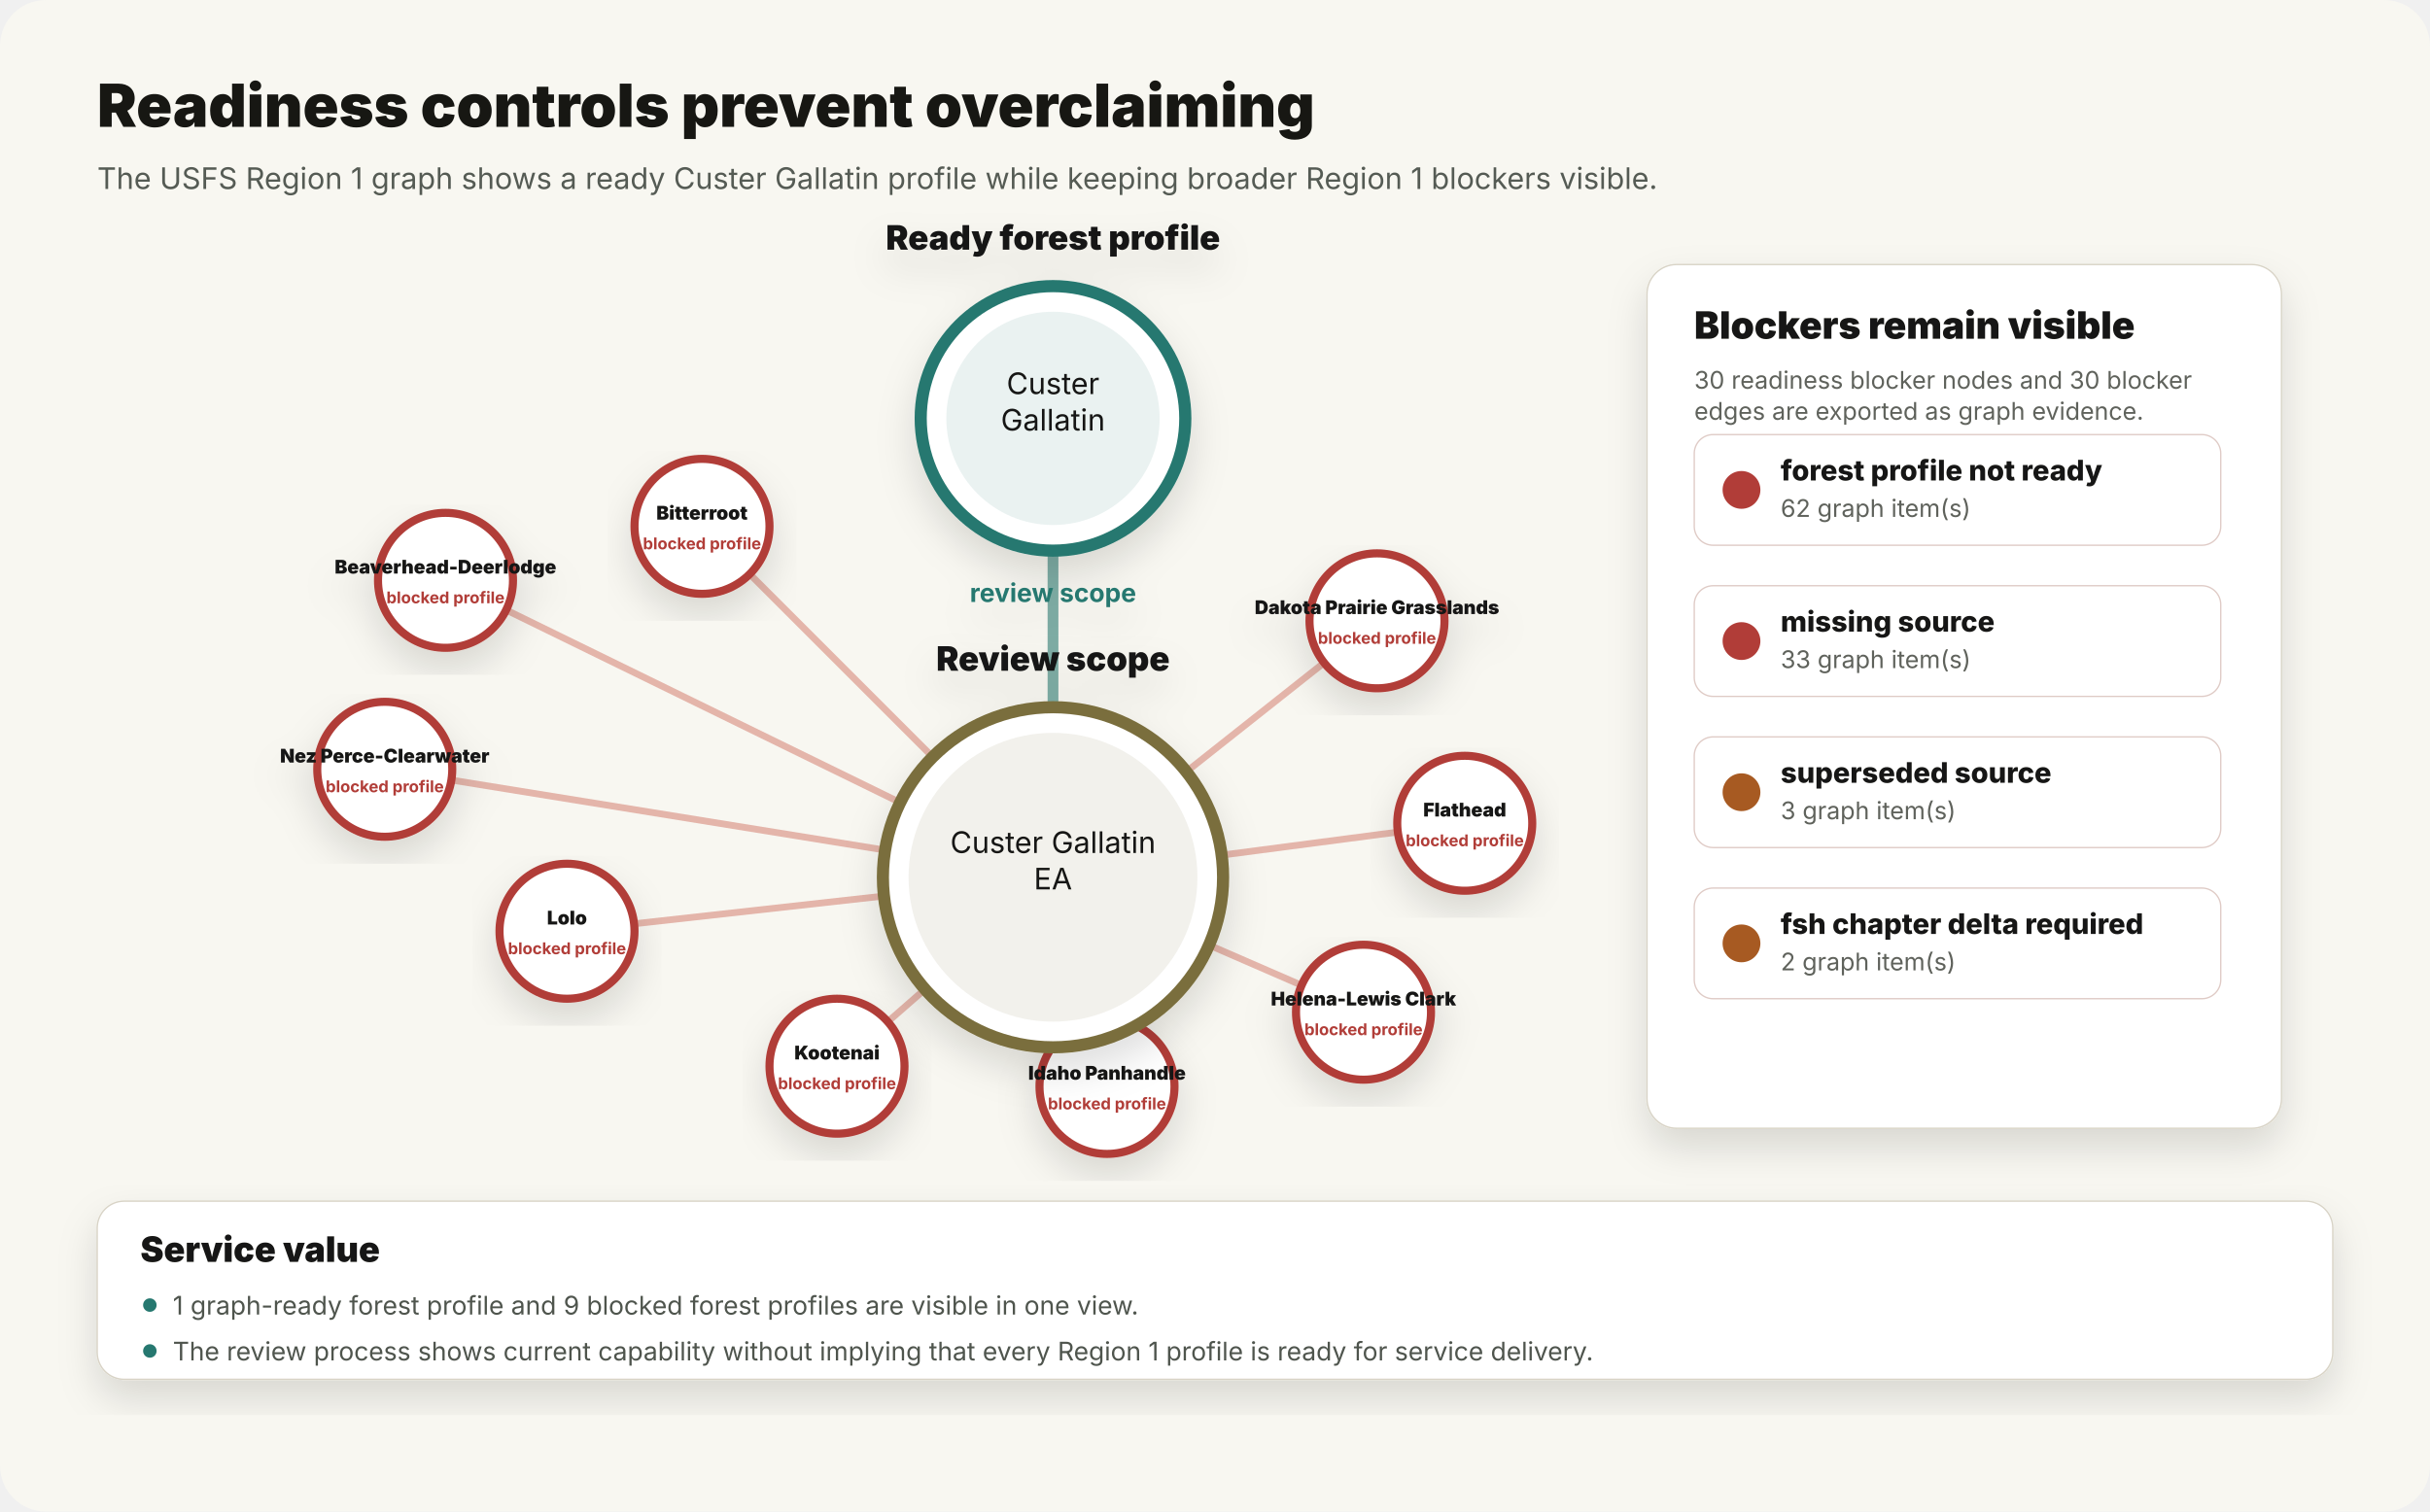
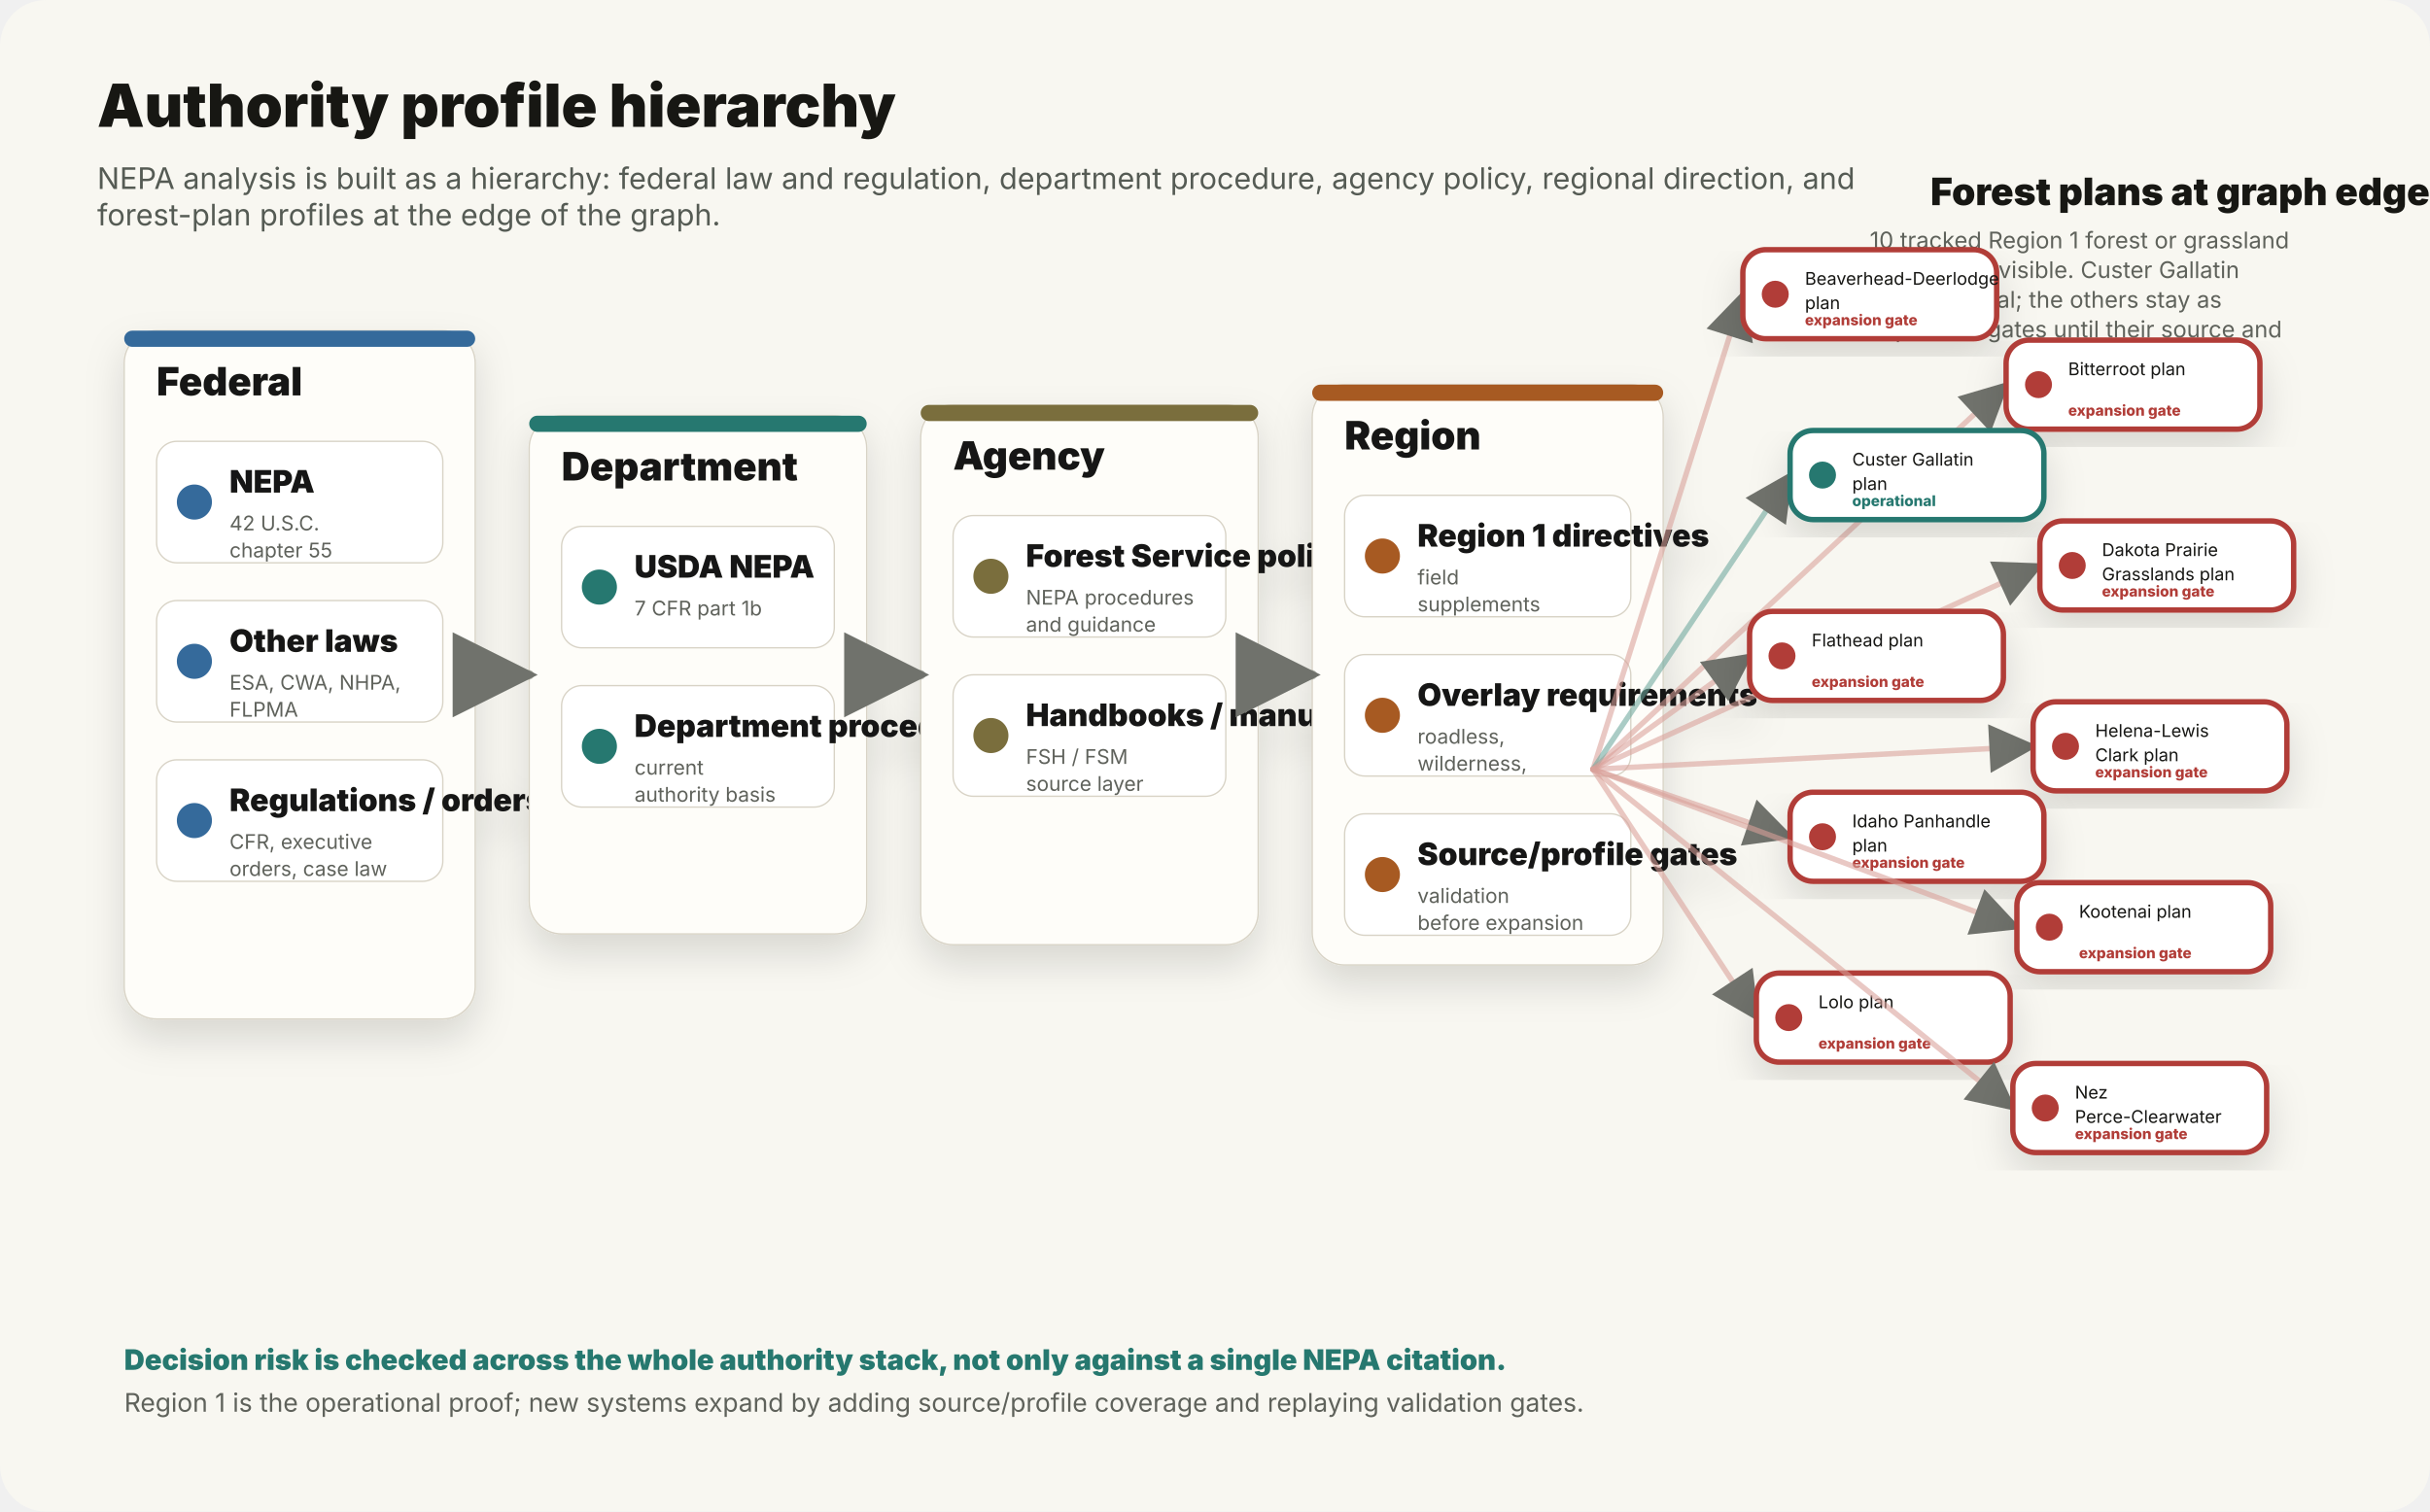
- <svg xmlns="http://www.w3.org/2000/svg" width="1800" height="1120" viewBox="0 0 1800 1120" role="img" aria-label="Readiness graph showing graph-ready and blocked forest profiles">
+ <svg xmlns="http://www.w3.org/2000/svg" width="1800" height="1120" viewBox="0 0 1800 1120" role="img" aria-label="Authority hierarchy graph from federal law to forest plans">
  <defs>
    <filter id="serviceShadow" x="-20%" y="-20%" width="140%" height="140%">
      <feDropShadow dx="0" dy="14" stdDeviation="14" flood-color="#141713" flood-opacity="0.13" />
    </filter>
    <marker id="arrowService" viewBox="0 0 10 10" refX="9" refY="5" markerWidth="9" markerHeight="9" orient="auto-start-reverse">
      <path d="M 0 0 L 10 5 L 0 10 z" fill="#70726c" />
    </marker>
  </defs>
  <rect width="1800" height="1120" rx="34" fill="#f8f7f1" />
-   <text x="72" y="94" font-family="Inter, Arial, sans-serif" font-size="44" font-weight="850" fill="#171713">Readiness controls prevent overclaiming</text>
-   <text x="72" y="140" font-family="Inter, Arial, sans-serif" font-size="22" fill="#555b54">The USFS Region 1 graph shows a ready Custer Gallatin profile while keeping broader Region 1 blockers visible.</text>
-   <path d="M 780 650 L 780 310" stroke="#26786f" stroke-width="8" stroke-linecap="round" stroke-opacity="0.58" marker-end="url(#arrowService)" />
-   <path d="M 780 650 L 330 430" stroke="#d68578" stroke-width="5" stroke-linecap="round" stroke-opacity="0.58" marker-end="url(#arrowService)" />
-   <g transform="translate(330 430)" filter="url(#serviceShadow)">
-     <circle r="50" fill="#ffffff" stroke="#b13d38" stroke-width="6" />
-     <text y="-5" text-anchor="middle" font-family="Inter, Arial, sans-serif" font-size="14" font-weight="850" fill="#171713">Beaverhead-Deerlodge</text>
-     <text y="17" text-anchor="middle" font-family="Inter, Arial, sans-serif" font-size="12" font-weight="750" fill="#b13d38">blocked profile</text>
-   </g>
-   <path d="M 780 650 L 520 390" stroke="#d68578" stroke-width="5" stroke-linecap="round" stroke-opacity="0.58" marker-end="url(#arrowService)" />
-   <g transform="translate(520 390)" filter="url(#serviceShadow)">
-     <circle r="50" fill="#ffffff" stroke="#b13d38" stroke-width="6" />
-     <text y="-5" text-anchor="middle" font-family="Inter, Arial, sans-serif" font-size="14" font-weight="850" fill="#171713">Bitterroot</text>
-     <text y="17" text-anchor="middle" font-family="Inter, Arial, sans-serif" font-size="12" font-weight="750" fill="#b13d38">blocked profile</text>
-   </g>
-   <path d="M 780 650 L 1020 460" stroke="#d68578" stroke-width="5" stroke-linecap="round" stroke-opacity="0.58" marker-end="url(#arrowService)" />
-   <g transform="translate(1020 460)" filter="url(#serviceShadow)">
-     <circle r="50" fill="#ffffff" stroke="#b13d38" stroke-width="6" />
-     <text y="-5" text-anchor="middle" font-family="Inter, Arial, sans-serif" font-size="14" font-weight="850" fill="#171713">Dakota Prairie Grasslands</text>
-     <text y="17" text-anchor="middle" font-family="Inter, Arial, sans-serif" font-size="12" font-weight="750" fill="#b13d38">blocked profile</text>
-   </g>
-   <path d="M 780 650 L 1085 610" stroke="#d68578" stroke-width="5" stroke-linecap="round" stroke-opacity="0.58" marker-end="url(#arrowService)" />
-   <g transform="translate(1085 610)" filter="url(#serviceShadow)">
-     <circle r="50" fill="#ffffff" stroke="#b13d38" stroke-width="6" />
-     <text y="-5" text-anchor="middle" font-family="Inter, Arial, sans-serif" font-size="14" font-weight="850" fill="#171713">Flathead</text>
-     <text y="17" text-anchor="middle" font-family="Inter, Arial, sans-serif" font-size="12" font-weight="750" fill="#b13d38">blocked profile</text>
-   </g>
-   <path d="M 780 650 L 1010 750" stroke="#d68578" stroke-width="5" stroke-linecap="round" stroke-opacity="0.58" marker-end="url(#arrowService)" />
-   <g transform="translate(1010 750)" filter="url(#serviceShadow)">
-     <circle r="50" fill="#ffffff" stroke="#b13d38" stroke-width="6" />
-     <text y="-5" text-anchor="middle" font-family="Inter, Arial, sans-serif" font-size="14" font-weight="850" fill="#171713">Helena-Lewis Clark</text>
-     <text y="17" text-anchor="middle" font-family="Inter, Arial, sans-serif" font-size="12" font-weight="750" fill="#b13d38">blocked profile</text>
-   </g>
-   <path d="M 780 650 L 820 805" stroke="#d68578" stroke-width="5" stroke-linecap="round" stroke-opacity="0.58" marker-end="url(#arrowService)" />
-   <g transform="translate(820 805)" filter="url(#serviceShadow)">
-     <circle r="50" fill="#ffffff" stroke="#b13d38" stroke-width="6" />
-     <text y="-5" text-anchor="middle" font-family="Inter, Arial, sans-serif" font-size="14" font-weight="850" fill="#171713">Idaho Panhandle</text>
-     <text y="17" text-anchor="middle" font-family="Inter, Arial, sans-serif" font-size="12" font-weight="750" fill="#b13d38">blocked profile</text>
-   </g>
-   <path d="M 780 650 L 620 790" stroke="#d68578" stroke-width="5" stroke-linecap="round" stroke-opacity="0.58" marker-end="url(#arrowService)" />
-   <g transform="translate(620 790)" filter="url(#serviceShadow)">
-     <circle r="50" fill="#ffffff" stroke="#b13d38" stroke-width="6" />
-     <text y="-5" text-anchor="middle" font-family="Inter, Arial, sans-serif" font-size="14" font-weight="850" fill="#171713">Kootenai</text>
-     <text y="17" text-anchor="middle" font-family="Inter, Arial, sans-serif" font-size="12" font-weight="750" fill="#b13d38">blocked profile</text>
-   </g>
-   <path d="M 780 650 L 420 690" stroke="#d68578" stroke-width="5" stroke-linecap="round" stroke-opacity="0.58" marker-end="url(#arrowService)" />
-   <g transform="translate(420 690)" filter="url(#serviceShadow)">
-     <circle r="50" fill="#ffffff" stroke="#b13d38" stroke-width="6" />
-     <text y="-5" text-anchor="middle" font-family="Inter, Arial, sans-serif" font-size="14" font-weight="850" fill="#171713">Lolo</text>
-     <text y="17" text-anchor="middle" font-family="Inter, Arial, sans-serif" font-size="12" font-weight="750" fill="#b13d38">blocked profile</text>
-   </g>
-   <path d="M 780 650 L 285 570" stroke="#d68578" stroke-width="5" stroke-linecap="round" stroke-opacity="0.58" marker-end="url(#arrowService)" />
-   <g transform="translate(285 570)" filter="url(#serviceShadow)">
-     <circle r="50" fill="#ffffff" stroke="#b13d38" stroke-width="6" />
-     <text y="-5" text-anchor="middle" font-family="Inter, Arial, sans-serif" font-size="14" font-weight="850" fill="#171713">Nez Perce-Clearwater</text>
-     <text y="17" text-anchor="middle" font-family="Inter, Arial, sans-serif" font-size="12" font-weight="750" fill="#b13d38">blocked profile</text>
-   </g>
-   <g transform="translate(780 650)" filter="url(#serviceShadow)">
-     <circle r="126" fill="#ffffff" stroke="#7a6e3d" stroke-width="9" />
-     <circle r="107" fill="#7a6e3d" opacity="0.10" />
-     <text y="-153" text-anchor="middle" font-family="Inter, Arial, sans-serif" font-size="25" font-weight="850" fill="#171713">Review scope</text>
-     <text x="0" y="-18" text-anchor="middle" font-family="Inter, Arial, sans-serif" font-size="22" fill="#171713">Custer Gallatin</text>
-     <text x="0" y="9" text-anchor="middle" font-family="Inter, Arial, sans-serif" font-size="22" fill="#171713">EA</text>
-     <text y="164" text-anchor="middle" font-family="Inter, Arial, sans-serif" font-size="19" font-weight="750" fill="#7a6e3d" />
-   </g>
-   <g transform="translate(780 310)" filter="url(#serviceShadow)">
-     <circle r="98" fill="#ffffff" stroke="#26786f" stroke-width="9" />
-     <circle r="79" fill="#26786f" opacity="0.10" />
-     <text y="-125" text-anchor="middle" font-family="Inter, Arial, sans-serif" font-size="25" font-weight="850" fill="#171713">Ready forest profile</text>
-     <text x="0" y="-18" text-anchor="middle" font-family="Inter, Arial, sans-serif" font-size="22" fill="#171713">Custer</text>
-     <text x="0" y="9" text-anchor="middle" font-family="Inter, Arial, sans-serif" font-size="22" fill="#171713">Gallatin</text>
-     <text y="136" text-anchor="middle" font-family="Inter, Arial, sans-serif" font-size="19" font-weight="750" fill="#26786f">review scope</text>
-   </g>
-   <g transform="translate(1220 196)" filter="url(#serviceShadow)">
-     <rect width="470" height="640" rx="22" fill="#fff" stroke="#d8d3c6" />
-     <text x="35" y="55" font-family="Inter, Arial, sans-serif" font-size="28" font-weight="850" fill="#171713">Blockers remain visible</text>
-     <text x="35" y="92" text-anchor="start" font-family="Inter, Arial, sans-serif" font-size="18" fill="#5f625b">30 readiness blocker nodes and 30 blocker</text>
-     <text x="35" y="115" text-anchor="start" font-family="Inter, Arial, sans-serif" font-size="18" fill="#5f625b">edges are exported as graph evidence.</text>
-     <g transform="translate(35 126)">
-       <rect width="390" height="82" rx="14" fill="#ffffff" stroke="#dfcbc6" />
-       <circle cx="35" cy="41" r="14" fill="#b13d38" />
-       <text x="64" y="34" font-family="Inter, Arial, sans-serif" font-size="21" font-weight="800" fill="#171713">forest profile not ready</text>
-       <text x="64" y="61" font-family="Inter, Arial, sans-serif" font-size="18" fill="#5f625b">62 graph item(s)</text>
+   <text x="72" y="94" font-family="Inter, Arial, sans-serif" font-size="44" font-weight="850" fill="#171713">Authority profile hierarchy</text>
+   <text x="72" y="140" text-anchor="start" font-family="Inter, Arial, sans-serif" font-size="22" fill="#555b54">NEPA analysis is built as a hierarchy: federal law and regulation, department procedure, agency policy, regional direction, and</text>
+   <text x="72" y="167" text-anchor="start" font-family="Inter, Arial, sans-serif" font-size="22" fill="#555b54">forest-plan profiles at the edge of the graph.</text>
+   <g transform="translate(92 245)" filter="url(#serviceShadow)">
+     <rect width="260" height="510" rx="24" fill="#fefdf9" stroke="#d8d3c6" />
+     <rect width="260" height="12" rx="6" fill="#356a9b" />
+     <text x="24" y="48" font-family="Inter, Arial, sans-serif" font-size="29" font-weight="900" fill="#171713">Federal</text>
+     <g transform="translate(24 82)">
+       <rect width="212" height="90" rx="15" fill="#ffffff" stroke="#d8d3c6" />
+       <circle cx="28" cy="45" r="13" fill="#356a9b" />
+       <text x="54" y="38" font-family="Inter, Arial, sans-serif" font-size="23" font-weight="850" fill="#171713">NEPA</text>
+       <text x="54" y="66" text-anchor="start" font-family="Inter, Arial, sans-serif" font-size="15" fill="#5f625b">42 U.S.C.</text>
+       <text x="54" y="86" text-anchor="start" font-family="Inter, Arial, sans-serif" font-size="15" fill="#5f625b">chapter 55</text>
    </g>
-     <g transform="translate(35 238)">
-       <rect width="390" height="82" rx="14" fill="#ffffff" stroke="#dfcbc6" />
-       <circle cx="35" cy="41" r="14" fill="#b13d38" />
-       <text x="64" y="34" font-family="Inter, Arial, sans-serif" font-size="21" font-weight="800" fill="#171713">missing source</text>
-       <text x="64" y="61" font-family="Inter, Arial, sans-serif" font-size="18" fill="#5f625b">33 graph item(s)</text>
+     <g transform="translate(24 200)">
+       <rect width="212" height="90" rx="15" fill="#ffffff" stroke="#d8d3c6" />
+       <circle cx="28" cy="45" r="13" fill="#356a9b" />
+       <text x="54" y="38" font-family="Inter, Arial, sans-serif" font-size="23" font-weight="850" fill="#171713">Other laws</text>
+       <text x="54" y="66" text-anchor="start" font-family="Inter, Arial, sans-serif" font-size="15" fill="#5f625b">ESA, CWA, NHPA,</text>
+       <text x="54" y="86" text-anchor="start" font-family="Inter, Arial, sans-serif" font-size="15" fill="#5f625b">FLPMA</text>
    </g>
-     <g transform="translate(35 350)">
-       <rect width="390" height="82" rx="14" fill="#ffffff" stroke="#dfcbc6" />
-       <circle cx="35" cy="41" r="14" fill="#a75a22" />
-       <text x="64" y="34" font-family="Inter, Arial, sans-serif" font-size="21" font-weight="800" fill="#171713">superseded source</text>
-       <text x="64" y="61" font-family="Inter, Arial, sans-serif" font-size="18" fill="#5f625b">3 graph item(s)</text>
-     </g>
-     <g transform="translate(35 462)">
-       <rect width="390" height="82" rx="14" fill="#ffffff" stroke="#dfcbc6" />
-       <circle cx="35" cy="41" r="14" fill="#a75a22" />
-       <text x="64" y="34" font-family="Inter, Arial, sans-serif" font-size="21" font-weight="800" fill="#171713">fsh chapter delta required</text>
-       <text x="64" y="61" font-family="Inter, Arial, sans-serif" font-size="18" fill="#5f625b">2 graph item(s)</text>
+     <g transform="translate(24 318)">
+       <rect width="212" height="90" rx="15" fill="#ffffff" stroke="#d8d3c6" />
+       <circle cx="28" cy="45" r="13" fill="#356a9b" />
+       <text x="54" y="38" font-family="Inter, Arial, sans-serif" font-size="23" font-weight="850" fill="#171713">Regulations / orders</text>
+       <text x="54" y="66" text-anchor="start" font-family="Inter, Arial, sans-serif" font-size="15" fill="#5f625b">CFR, executive</text>
+       <text x="54" y="86" text-anchor="start" font-family="Inter, Arial, sans-serif" font-size="15" fill="#5f625b">orders, case law</text>
    </g>
  </g>
-   <g transform="translate(72 890)" filter="url(#serviceShadow)">
-     <rect width="1656" height="132" rx="20" fill="#ffffff" stroke="#d8d3c6" />
-     <text x="32" y="45" font-family="Inter, Arial, sans-serif" font-size="26" font-weight="850" fill="#171713">Service value</text>
-     <circle cx="39" cy="77" r="5" fill="#26786f" />
-     <text x="56" y="84" text-anchor="start" font-family="Inter, Arial, sans-serif" font-size="19" fill="#4f554e">1 graph-ready forest profile and 9 blocked forest profiles are visible in one view.</text>
-     <circle cx="39" cy="111" r="5" fill="#26786f" />
-     <text x="56" y="118" text-anchor="start" font-family="Inter, Arial, sans-serif" font-size="19" fill="#4f554e">The review process shows current capability without implying that every Region 1 profile is ready for service delivery.</text>
+   <g transform="translate(392 308)" filter="url(#serviceShadow)">
+     <rect width="250" height="384" rx="24" fill="#fefdf9" stroke="#d8d3c6" />
+     <rect width="250" height="12" rx="6" fill="#26786f" />
+     <text x="24" y="48" font-family="Inter, Arial, sans-serif" font-size="29" font-weight="900" fill="#171713">Department</text>
+     <g transform="translate(24 82)">
+       <rect width="202" height="90" rx="15" fill="#ffffff" stroke="#d8d3c6" />
+       <circle cx="28" cy="45" r="13" fill="#26786f" />
+       <text x="54" y="38" font-family="Inter, Arial, sans-serif" font-size="23" font-weight="850" fill="#171713">USDA NEPA</text>
+       <text x="54" y="66" text-anchor="start" font-family="Inter, Arial, sans-serif" font-size="15" fill="#5f625b">7 CFR part 1b</text>
+     </g>
+     <g transform="translate(24 200)">
+       <rect width="202" height="90" rx="15" fill="#ffffff" stroke="#d8d3c6" />
+       <circle cx="28" cy="45" r="13" fill="#26786f" />
+       <text x="54" y="38" font-family="Inter, Arial, sans-serif" font-size="23" font-weight="850" fill="#171713">Department procedure</text>
+       <text x="54" y="66" text-anchor="start" font-family="Inter, Arial, sans-serif" font-size="15" fill="#5f625b">current</text>
+       <text x="54" y="86" text-anchor="start" font-family="Inter, Arial, sans-serif" font-size="15" fill="#5f625b">authority basis</text>
+     </g>
  </g>
+   <g transform="translate(682 300)" filter="url(#serviceShadow)">
+     <rect width="250" height="400" rx="24" fill="#fefdf9" stroke="#d8d3c6" />
+     <rect width="250" height="12" rx="6" fill="#7a6e3d" />
+     <text x="24" y="48" font-family="Inter, Arial, sans-serif" font-size="29" font-weight="900" fill="#171713">Agency</text>
+     <g transform="translate(24 82)">
+       <rect width="202" height="90" rx="15" fill="#ffffff" stroke="#d8d3c6" />
+       <circle cx="28" cy="45" r="13" fill="#7a6e3d" />
+       <text x="54" y="38" font-family="Inter, Arial, sans-serif" font-size="23" font-weight="850" fill="#171713">Forest Service policy</text>
+       <text x="54" y="66" text-anchor="start" font-family="Inter, Arial, sans-serif" font-size="15" fill="#5f625b">NEPA procedures</text>
+       <text x="54" y="86" text-anchor="start" font-family="Inter, Arial, sans-serif" font-size="15" fill="#5f625b">and guidance</text>
+     </g>
+     <g transform="translate(24 200)">
+       <rect width="202" height="90" rx="15" fill="#ffffff" stroke="#d8d3c6" />
+       <circle cx="28" cy="45" r="13" fill="#7a6e3d" />
+       <text x="54" y="38" font-family="Inter, Arial, sans-serif" font-size="23" font-weight="850" fill="#171713">Handbooks / manuals</text>
+       <text x="54" y="66" text-anchor="start" font-family="Inter, Arial, sans-serif" font-size="15" fill="#5f625b">FSH / FSM</text>
+       <text x="54" y="86" text-anchor="start" font-family="Inter, Arial, sans-serif" font-size="15" fill="#5f625b">source layer</text>
+     </g>
+   </g>
+   <g transform="translate(972 285)" filter="url(#serviceShadow)">
+     <rect width="260" height="430" rx="24" fill="#fefdf9" stroke="#d8d3c6" />
+     <rect width="260" height="12" rx="6" fill="#a75a22" />
+     <text x="24" y="48" font-family="Inter, Arial, sans-serif" font-size="29" font-weight="900" fill="#171713">Region</text>
+     <g transform="translate(24 82)">
+       <rect width="212" height="90" rx="15" fill="#ffffff" stroke="#d8d3c6" />
+       <circle cx="28" cy="45" r="13" fill="#a75a22" />
+       <text x="54" y="38" font-family="Inter, Arial, sans-serif" font-size="23" font-weight="850" fill="#171713">Region 1 directives</text>
+       <text x="54" y="66" text-anchor="start" font-family="Inter, Arial, sans-serif" font-size="15" fill="#5f625b">field</text>
+       <text x="54" y="86" text-anchor="start" font-family="Inter, Arial, sans-serif" font-size="15" fill="#5f625b">supplements</text>
+     </g>
+     <g transform="translate(24 200)">
+       <rect width="212" height="90" rx="15" fill="#ffffff" stroke="#d8d3c6" />
+       <circle cx="28" cy="45" r="13" fill="#a75a22" />
+       <text x="54" y="38" font-family="Inter, Arial, sans-serif" font-size="23" font-weight="850" fill="#171713">Overlay requirements</text>
+       <text x="54" y="66" text-anchor="start" font-family="Inter, Arial, sans-serif" font-size="15" fill="#5f625b">roadless,</text>
+       <text x="54" y="86" text-anchor="start" font-family="Inter, Arial, sans-serif" font-size="15" fill="#5f625b">wilderness,</text>
+     </g>
+     <g transform="translate(24 318)">
+       <rect width="212" height="90" rx="15" fill="#ffffff" stroke="#d8d3c6" />
+       <circle cx="28" cy="45" r="13" fill="#a75a22" />
+       <text x="54" y="38" font-family="Inter, Arial, sans-serif" font-size="23" font-weight="850" fill="#171713">Source/profile gates</text>
+       <text x="54" y="66" text-anchor="start" font-family="Inter, Arial, sans-serif" font-size="15" fill="#5f625b">validation</text>
+       <text x="54" y="86" text-anchor="start" font-family="Inter, Arial, sans-serif" font-size="15" fill="#5f625b">before expansion</text>
+     </g>
+   </g>
+   <path d="M 352 500 L 392 500" stroke="#8a8f84" stroke-width="7" stroke-linecap="round" stroke-opacity="0.58" marker-end="url(#arrowService)" />
+   <path d="M 642 500 L 682 500" stroke="#8a8f84" stroke-width="7" stroke-linecap="round" stroke-opacity="0.58" marker-end="url(#arrowService)" />
+   <path d="M 932 500 L 972 500" stroke="#8a8f84" stroke-width="7" stroke-linecap="round" stroke-opacity="0.58" marker-end="url(#arrowService)" />
+   <text x="1430" y="152" font-family="Inter, Arial, sans-serif" font-size="28" font-weight="850" fill="#171713">Forest plans at graph edge</text>
+   <text x="1385" y="184" text-anchor="start" font-family="Inter, Arial, sans-serif" font-size="17" fill="#5f625b">10 tracked Region 1 forest or grassland</text>
+   <text x="1385" y="206" text-anchor="start" font-family="Inter, Arial, sans-serif" font-size="17" fill="#5f625b">profiles are visible. Custer Gallatin</text>
+   <text x="1385" y="228" text-anchor="start" font-family="Inter, Arial, sans-serif" font-size="17" fill="#5f625b">is operational; the others stay as</text>
+   <text x="1385" y="250" text-anchor="start" font-family="Inter, Arial, sans-serif" font-size="17" fill="#5f625b">expansion gates until their source and</text>
+   <path d="M 1180 570 L 1291 218" stroke="#d9a19a" stroke-width="4" stroke-linecap="round" stroke-opacity="0.58" marker-end="url(#arrowService)" />
+   <g transform="translate(1385 218)" filter="url(#serviceShadow)">
+     <rect x="-94" y="-33" width="188" height="66" rx="17" fill="#ffffff" stroke="#b13d38" stroke-width="4" />
+     <circle cx="-70" cy="0" r="10" fill="#b13d38" />
+     <text x="-48" y="-7" text-anchor="start" font-family="Inter, Arial, sans-serif" font-size="13" fill="#171713">Beaverhead-Deerlodge</text>
+     <text x="-48" y="11" text-anchor="start" font-family="Inter, Arial, sans-serif" font-size="13" fill="#171713">plan</text>
+     <text x="-48" y="23" font-family="Inter, Arial, sans-serif" font-size="11" font-weight="800" fill="#b13d38">expansion gate</text>
+   </g>
+   <path d="M 1180 570 L 1486 285" stroke="#d9a19a" stroke-width="4" stroke-linecap="round" stroke-opacity="0.58" marker-end="url(#arrowService)" />
+   <g transform="translate(1580 285)" filter="url(#serviceShadow)">
+     <rect x="-94" y="-33" width="188" height="66" rx="17" fill="#ffffff" stroke="#b13d38" stroke-width="4" />
+     <circle cx="-70" cy="0" r="10" fill="#b13d38" />
+     <text x="-48" y="-7" text-anchor="start" font-family="Inter, Arial, sans-serif" font-size="13" fill="#171713">Bitterroot plan</text>
+     <text x="-48" y="23" font-family="Inter, Arial, sans-serif" font-size="11" font-weight="800" fill="#b13d38">expansion gate</text>
+   </g>
+   <path d="M 1180 570 L 1326 352" stroke="#6da89d" stroke-width="4" stroke-linecap="round" stroke-opacity="0.58" marker-end="url(#arrowService)" />
+   <g transform="translate(1420 352)" filter="url(#serviceShadow)">
+     <rect x="-94" y="-33" width="188" height="66" rx="17" fill="#ffffff" stroke="#26786f" stroke-width="4" />
+     <circle cx="-70" cy="0" r="10" fill="#26786f" />
+     <text x="-48" y="-7" text-anchor="start" font-family="Inter, Arial, sans-serif" font-size="13" fill="#171713">Custer Gallatin</text>
+     <text x="-48" y="11" text-anchor="start" font-family="Inter, Arial, sans-serif" font-size="13" fill="#171713">plan</text>
+     <text x="-48" y="23" font-family="Inter, Arial, sans-serif" font-size="11" font-weight="800" fill="#26786f">operational</text>
+   </g>
+   <path d="M 1180 570 L 1511 419" stroke="#d9a19a" stroke-width="4" stroke-linecap="round" stroke-opacity="0.58" marker-end="url(#arrowService)" />
+   <g transform="translate(1605 419)" filter="url(#serviceShadow)">
+     <rect x="-94" y="-33" width="188" height="66" rx="17" fill="#ffffff" stroke="#b13d38" stroke-width="4" />
+     <circle cx="-70" cy="0" r="10" fill="#b13d38" />
+     <text x="-48" y="-7" text-anchor="start" font-family="Inter, Arial, sans-serif" font-size="13" fill="#171713">Dakota Prairie</text>
+     <text x="-48" y="11" text-anchor="start" font-family="Inter, Arial, sans-serif" font-size="13" fill="#171713">Grasslands plan</text>
+     <text x="-48" y="23" font-family="Inter, Arial, sans-serif" font-size="11" font-weight="800" fill="#b13d38">expansion gate</text>
+   </g>
+   <path d="M 1180 570 L 1296 486" stroke="#d9a19a" stroke-width="4" stroke-linecap="round" stroke-opacity="0.58" marker-end="url(#arrowService)" />
+   <g transform="translate(1390 486)" filter="url(#serviceShadow)">
+     <rect x="-94" y="-33" width="188" height="66" rx="17" fill="#ffffff" stroke="#b13d38" stroke-width="4" />
+     <circle cx="-70" cy="0" r="10" fill="#b13d38" />
+     <text x="-48" y="-7" text-anchor="start" font-family="Inter, Arial, sans-serif" font-size="13" fill="#171713">Flathead plan</text>
+     <text x="-48" y="23" font-family="Inter, Arial, sans-serif" font-size="11" font-weight="800" fill="#b13d38">expansion gate</text>
+   </g>
+   <path d="M 1180 570 L 1506 553" stroke="#d9a19a" stroke-width="4" stroke-linecap="round" stroke-opacity="0.58" marker-end="url(#arrowService)" />
+   <g transform="translate(1600 553)" filter="url(#serviceShadow)">
+     <rect x="-94" y="-33" width="188" height="66" rx="17" fill="#ffffff" stroke="#b13d38" stroke-width="4" />
+     <circle cx="-70" cy="0" r="10" fill="#b13d38" />
+     <text x="-48" y="-7" text-anchor="start" font-family="Inter, Arial, sans-serif" font-size="13" fill="#171713">Helena-Lewis</text>
+     <text x="-48" y="11" text-anchor="start" font-family="Inter, Arial, sans-serif" font-size="13" fill="#171713">Clark plan</text>
+     <text x="-48" y="23" font-family="Inter, Arial, sans-serif" font-size="11" font-weight="800" fill="#b13d38">expansion gate</text>
+   </g>
+   <path d="M 1180 570 L 1326 620" stroke="#d9a19a" stroke-width="4" stroke-linecap="round" stroke-opacity="0.58" marker-end="url(#arrowService)" />
+   <g transform="translate(1420 620)" filter="url(#serviceShadow)">
+     <rect x="-94" y="-33" width="188" height="66" rx="17" fill="#ffffff" stroke="#b13d38" stroke-width="4" />
+     <circle cx="-70" cy="0" r="10" fill="#b13d38" />
+     <text x="-48" y="-7" text-anchor="start" font-family="Inter, Arial, sans-serif" font-size="13" fill="#171713">Idaho Panhandle</text>
+     <text x="-48" y="11" text-anchor="start" font-family="Inter, Arial, sans-serif" font-size="13" fill="#171713">plan</text>
+     <text x="-48" y="23" font-family="Inter, Arial, sans-serif" font-size="11" font-weight="800" fill="#b13d38">expansion gate</text>
+   </g>
+   <path d="M 1180 570 L 1494 687" stroke="#d9a19a" stroke-width="4" stroke-linecap="round" stroke-opacity="0.58" marker-end="url(#arrowService)" />
+   <g transform="translate(1588 687)" filter="url(#serviceShadow)">
+     <rect x="-94" y="-33" width="188" height="66" rx="17" fill="#ffffff" stroke="#b13d38" stroke-width="4" />
+     <circle cx="-70" cy="0" r="10" fill="#b13d38" />
+     <text x="-48" y="-7" text-anchor="start" font-family="Inter, Arial, sans-serif" font-size="13" fill="#171713">Kootenai plan</text>
+     <text x="-48" y="23" font-family="Inter, Arial, sans-serif" font-size="11" font-weight="800" fill="#b13d38">expansion gate</text>
+   </g>
+   <path d="M 1180 570 L 1301 754" stroke="#d9a19a" stroke-width="4" stroke-linecap="round" stroke-opacity="0.58" marker-end="url(#arrowService)" />
+   <g transform="translate(1395 754)" filter="url(#serviceShadow)">
+     <rect x="-94" y="-33" width="188" height="66" rx="17" fill="#ffffff" stroke="#b13d38" stroke-width="4" />
+     <circle cx="-70" cy="0" r="10" fill="#b13d38" />
+     <text x="-48" y="-7" text-anchor="start" font-family="Inter, Arial, sans-serif" font-size="13" fill="#171713">Lolo plan</text>
+     <text x="-48" y="23" font-family="Inter, Arial, sans-serif" font-size="11" font-weight="800" fill="#b13d38">expansion gate</text>
+   </g>
+   <path d="M 1180 570 L 1491 821" stroke="#d9a19a" stroke-width="4" stroke-linecap="round" stroke-opacity="0.58" marker-end="url(#arrowService)" />
+   <g transform="translate(1585 821)" filter="url(#serviceShadow)">
+     <rect x="-94" y="-33" width="188" height="66" rx="17" fill="#ffffff" stroke="#b13d38" stroke-width="4" />
+     <circle cx="-70" cy="0" r="10" fill="#b13d38" />
+     <text x="-48" y="-7" text-anchor="start" font-family="Inter, Arial, sans-serif" font-size="13" fill="#171713">Nez</text>
+     <text x="-48" y="11" text-anchor="start" font-family="Inter, Arial, sans-serif" font-size="13" fill="#171713">Perce-Clearwater</text>
+     <text x="-48" y="23" font-family="Inter, Arial, sans-serif" font-size="11" font-weight="800" fill="#b13d38">expansion gate</text>
+   </g>
+   <text x="92" y="1015" font-family="Inter, Arial, sans-serif" font-size="21" font-weight="850" fill="#26786f">Decision risk is checked across the whole authority stack, not only against a single NEPA citation.</text>
+   <text x="92" y="1046" font-family="Inter, Arial, sans-serif" font-size="19" fill="#5f625b">Region 1 is the operational proof; new systems expand by adding source/profile coverage and replaying validation gates.</text>
</svg>
